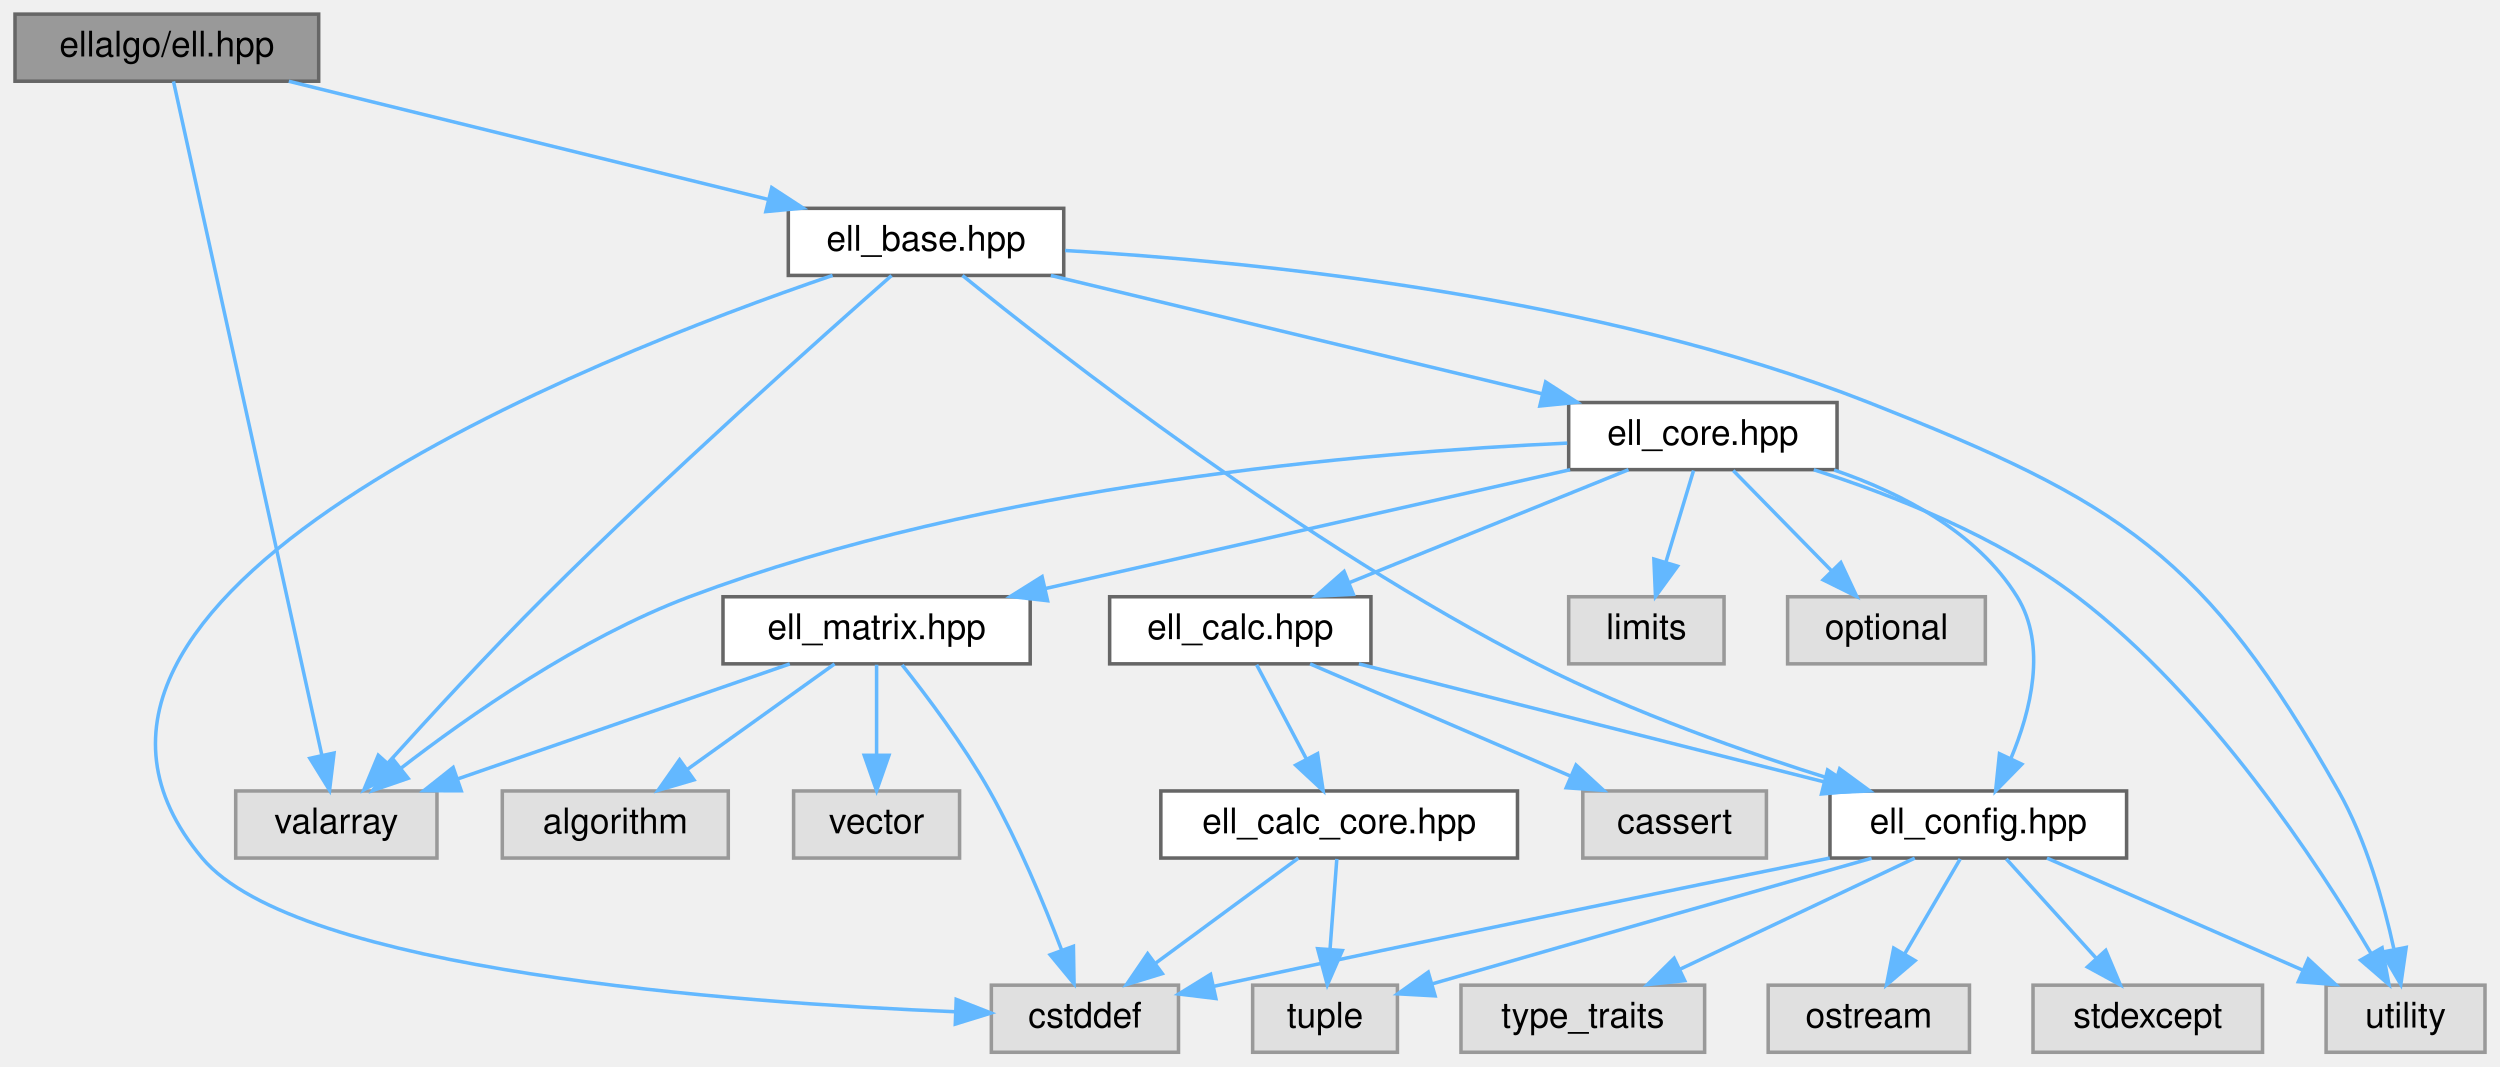
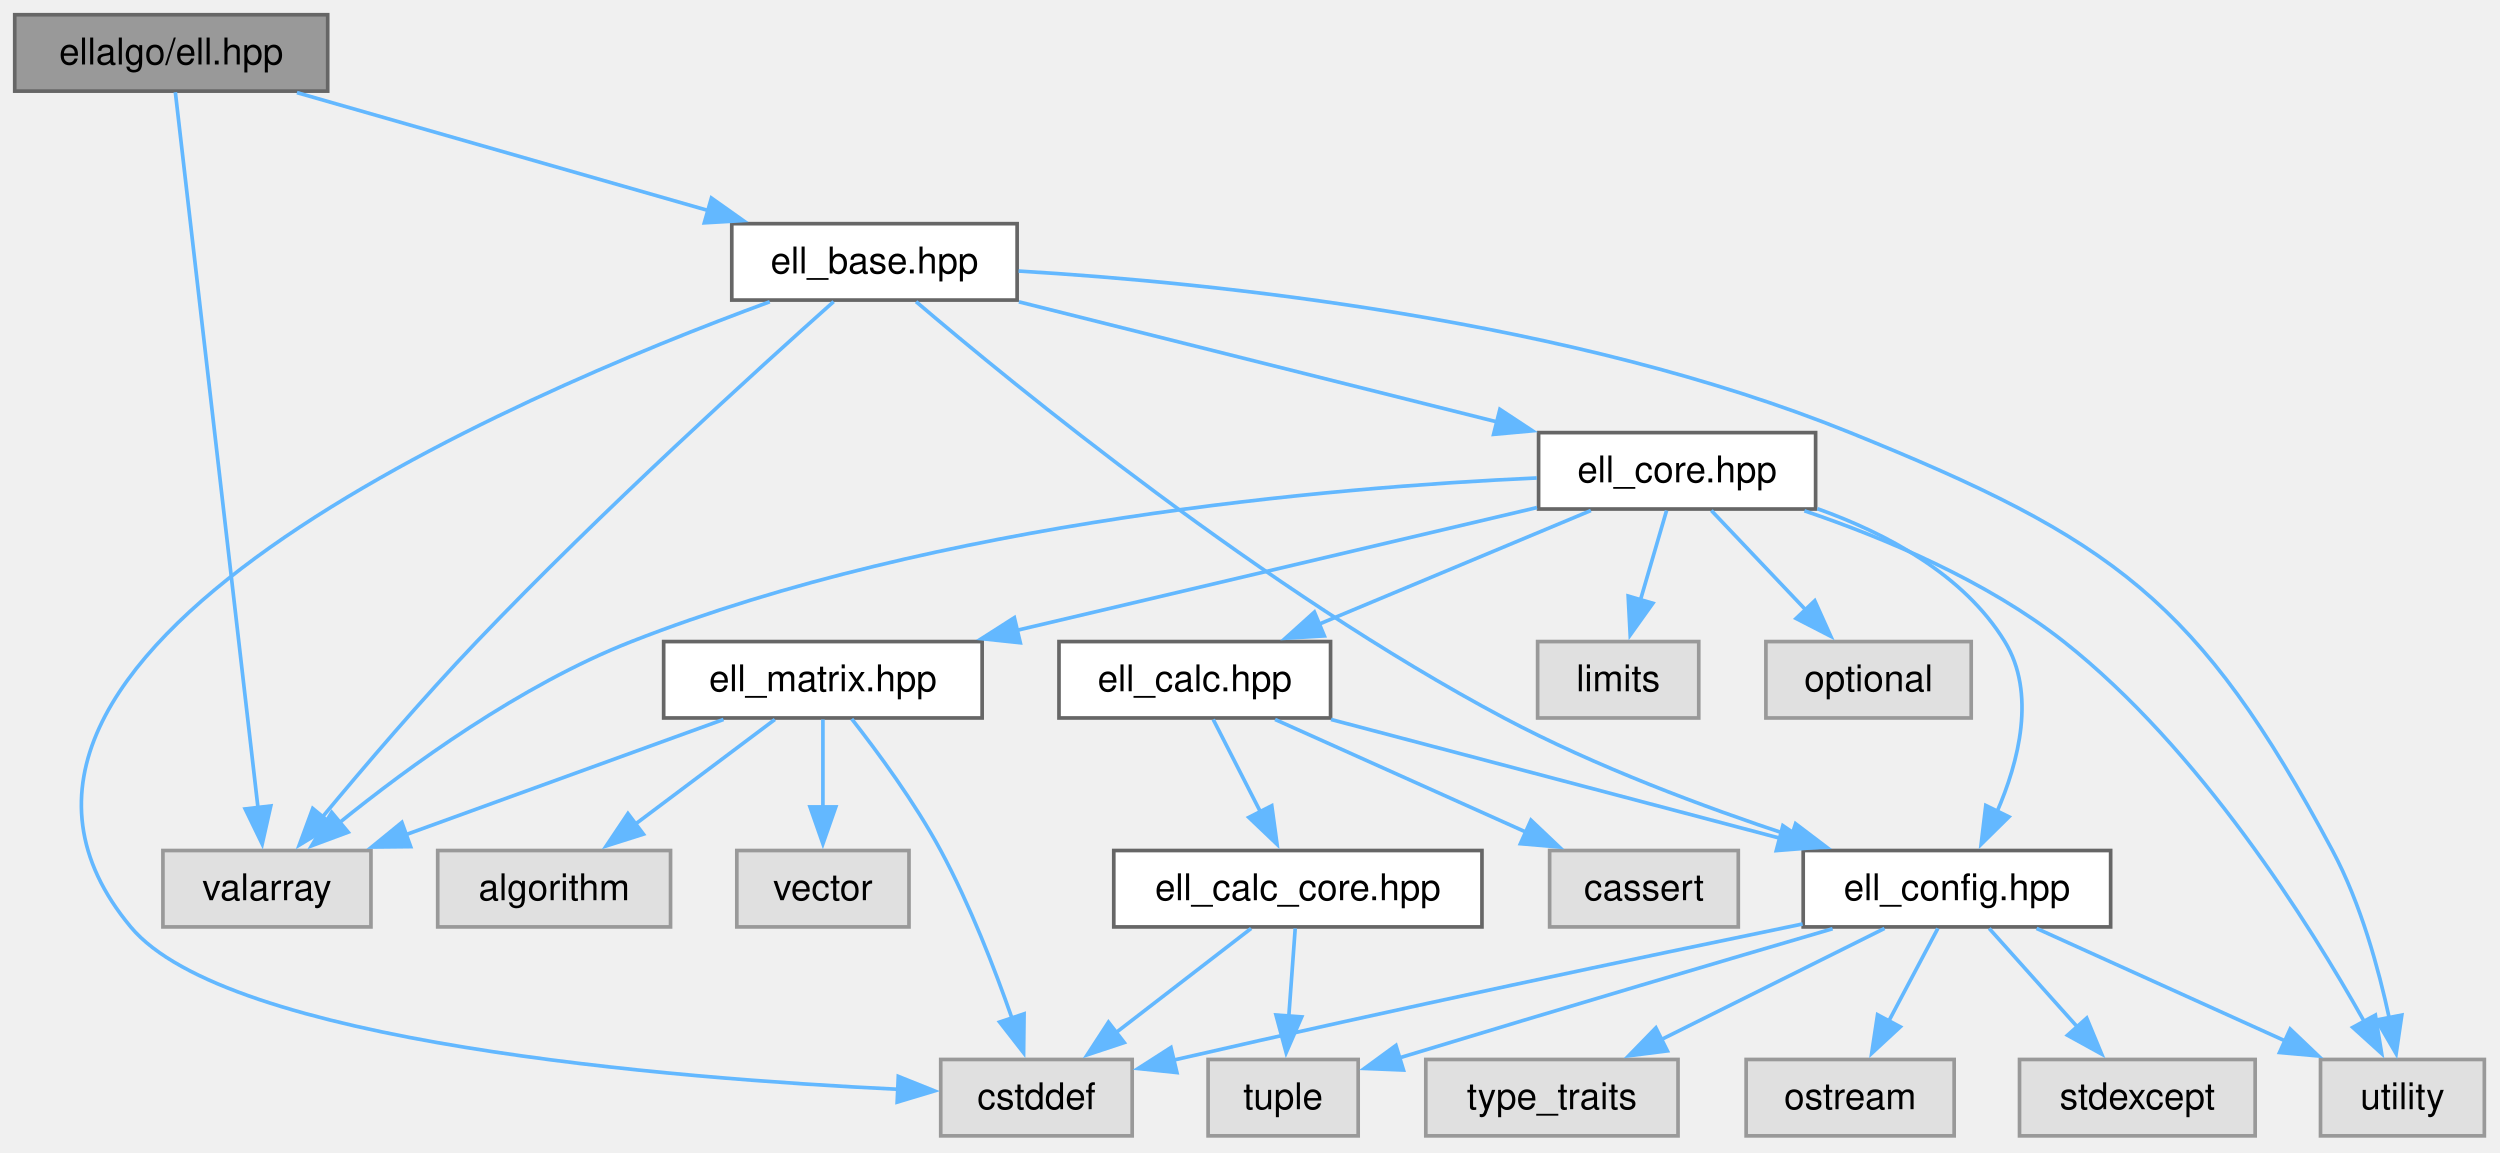
- <svg xmlns="http://www.w3.org/2000/svg" xmlns:xlink="http://www.w3.org/1999/xlink" width="708pt" height="302pt" viewBox="0.00 0.00 707.50 302.00">
-   <g id="graph0" class="graph" transform="scale(1 1) rotate(0) translate(4 298)">
+ <svg xmlns="http://www.w3.org/2000/svg" xmlns:xlink="http://www.w3.org/1999/xlink" width="679pt" height="313pt" viewBox="0.00 0.00 679.00 313.00">
+   <g id="graph0" class="graph" transform="scale(1 1) rotate(0) translate(4 308.5)">
    <g id="Node000001" class="node">
      <g id="a_Node000001">
-         <a xlink:title="Ellipsoid search space (classic Q-update strategy)">
-           <polygon fill="#999999" stroke="#666666" points="86,-294 0,-294 0,-275 86,-275 86,-294" />
-           <text text-anchor="middle" x="43" y="-282" font-family="Helvetica,sans-Serif" font-size="10.00">ellalgo/ell.hpp</text>
+         <a xlink:title="Ellipsoid search space (classic Q-update strategy).">
+           <polygon fill="#999999" stroke="#666666" points="85,-304.5 0,-304.5 0,-283.75 85,-283.75 85,-304.5" />
+           <text xml:space="preserve" text-anchor="middle" x="42.5" y="-291" font-family="Helvetica,sans-Serif" font-size="10.00">ellalgo/ell.hpp</text>
        </a>
      </g>
    </g>
    <g id="Node000002" class="node">
      <g id="a_Node000002">
        <a xlink:title=" ">
-           <polygon fill="#e0e0e0" stroke="#999999" points="119.5,-74 62.5,-74 62.5,-55 119.5,-55 119.5,-74" />
-           <text text-anchor="middle" x="91" y="-62" font-family="Helvetica,sans-Serif" font-size="10.00">valarray</text>
+           <polygon fill="#e0e0e0" stroke="#999999" points="96.75,-77.5 40.25,-77.5 40.25,-56.75 96.75,-56.75 96.75,-77.5" />
+           <text xml:space="preserve" text-anchor="middle" x="68.5" y="-64" font-family="Helvetica,sans-Serif" font-size="10.00">valarray</text>
        </a>
      </g>
    </g>
    <g id="edge1_Node000001_Node000002" class="edge">
      <g id="a_edge1_Node000001_Node000002">
        <a xlink:title=" ">
-           <path fill="none" stroke="#63b8ff" d="M44.88,-274.95C51.94,-242.88 76.97,-129.2 86.9,-84.12" />
-           <polygon fill="#63b8ff" stroke="#63b8ff" points="90.35,-84.74 89.08,-74.22 83.51,-83.24 90.35,-84.74" />
+           <path fill="none" stroke="#63b8ff" d="M43.62,-283.46C47.53,-249.63 60.64,-136.11 66.09,-88.94" />
+           <polygon fill="#63b8ff" stroke="#63b8ff" points="69.54,-89.6 67.21,-79.26 62.59,-88.79 69.54,-89.6" />
        </a>
      </g>
    </g>
    <g id="Node000003" class="node">
      <g id="a_Node000003">
-         <a xlink:href="ell__base_8hpp.html" target="_top" xlink:title="Shared ellipsoid search space base (compile-time Strategy)">
-           <polygon fill="white" stroke="#666666" points="297,-239 219,-239 219,-220 297,-220 297,-239" />
-           <text text-anchor="middle" x="258" y="-227" font-family="Helvetica,sans-Serif" font-size="10.00">ell_base.hpp</text>
+         <a xlink:href="ell__base_8hpp.html" target="_top" xlink:title="Shared ellipsoid search space base (compile-time Strategy).">
+           <polygon fill="white" stroke="#666666" points="272.25,-247.75 194.75,-247.75 194.75,-227 272.25,-227 272.25,-247.75" />
+           <text xml:space="preserve" text-anchor="middle" x="233.5" y="-234.25" font-family="Helvetica,sans-Serif" font-size="10.00">ell_base.hpp</text>
        </a>
      </g>
    </g>
    <g id="edge2_Node000001_Node000003" class="edge">
      <g id="a_edge2_Node000001_Node000003">
        <a xlink:title=" ">
-           <path fill="none" stroke="#63b8ff" d="M77.54,-274.98C114.42,-265.89 172.99,-251.46 213.34,-241.51" />
-           <polygon fill="#63b8ff" stroke="#63b8ff" points="214.31,-244.87 223.19,-239.08 212.64,-238.08 214.31,-244.87" />
+           <path fill="none" stroke="#63b8ff" d="M76.65,-283.34C107.92,-274.37 154.42,-261.04 188.67,-251.23" />
+           <polygon fill="#63b8ff" stroke="#63b8ff" points="189.22,-254.71 197.87,-248.59 187.29,-247.98 189.22,-254.71" />
        </a>
      </g>
    </g>
    <g id="edge5_Node000003_Node000002" class="edge">
      <g id="a_edge5_Node000003_Node000002">
        <a xlink:title=" ">
-           <path fill="none" stroke="#63b8ff" d="M248.23,-219.96C229,-203.05 185.05,-163.9 150,-129 134.43,-113.5 117.43,-95.02 105.69,-82.01" />
-           <polygon fill="#63b8ff" stroke="#63b8ff" points="108.09,-79.44 98.81,-74.33 102.88,-84.11 108.09,-79.44" />
+           <path fill="none" stroke="#63b8ff" d="M222.42,-226.58C202.45,-208.79 159.36,-169.71 125.5,-134.25 110.67,-118.73 94.81,-100.14 83.59,-86.63" />
+           <polygon fill="#63b8ff" stroke="#63b8ff" points="86.34,-84.47 77.28,-78.98 80.94,-88.92 86.34,-84.47" />
        </a>
      </g>
    </g>
    <g id="Node000004" class="node">
      <g id="a_Node000004">
        <a xlink:title=" ">
-           <polygon fill="#e0e0e0" stroke="#999999" points="329.5,-19 276.5,-19 276.5,0 329.5,0 329.5,-19" />
-           <text text-anchor="middle" x="303" y="-7" font-family="Helvetica,sans-Serif" font-size="10.00">cstddef</text>
+           <polygon fill="#e0e0e0" stroke="#999999" points="303.5,-20.75 251.5,-20.75 251.5,0 303.5,0 303.5,-20.75" />
+           <text xml:space="preserve" text-anchor="middle" x="277.5" y="-7.25" font-family="Helvetica,sans-Serif" font-size="10.00">cstddef</text>
        </a>
      </g>
    </g>
    <g id="edge3_Node000003_Node000004" class="edge">
      <g id="a_edge3_Node000003_Node000004">
        <a xlink:title=" ">
-           <path fill="none" stroke="#63b8ff" d="M231.53,-220C163.31,-196.76 -8.98,-128.99 53,-55 79.76,-23.05 203.35,-14.02 266.15,-11.48" />
-           <polygon fill="#63b8ff" stroke="#63b8ff" points="266.55,-14.97 276.41,-11.11 266.29,-7.98 266.55,-14.97" />
+           <path fill="none" stroke="#63b8ff" d="M205.06,-226.54C136.1,-201.22 -29.97,-130.6 31.5,-56.75 57.6,-25.39 177.9,-15.62 240.07,-12.64" />
+           <polygon fill="#63b8ff" stroke="#63b8ff" points="239.98,-16.15 249.81,-12.21 239.67,-9.16 239.98,-16.15" />
        </a>
      </g>
    </g>
    <g id="Node000005" class="node">
      <g id="a_Node000005">
        <a xlink:title=" ">
-           <polygon fill="#e0e0e0" stroke="#999999" points="699.5,-19 654.5,-19 654.5,0 699.5,0 699.5,-19" />
-           <text text-anchor="middle" x="677" y="-7" font-family="Helvetica,sans-Serif" font-size="10.00">utility</text>
+           <polygon fill="#e0e0e0" stroke="#999999" points="670.75,-20.75 626.25,-20.75 626.25,0 670.75,0 670.75,-20.75" />
+           <text xml:space="preserve" text-anchor="middle" x="648.5" y="-7.25" font-family="Helvetica,sans-Serif" font-size="10.00">utility</text>
        </a>
      </g>
    </g>
    <g id="edge4_Node000003_Node000005" class="edge">
      <g id="a_edge4_Node000003_Node000005">
        <a xlink:title=" ">
-           <path fill="none" stroke="#63b8ff" d="M297.38,-227.06C350.7,-223.98 448.04,-214.31 525,-184 596.37,-155.89 620.27,-140.79 658,-74 665.88,-60.05 670.81,-42.49 673.67,-29.38" />
-           <polygon fill="#63b8ff" stroke="#63b8ff" points="677.17,-29.69 675.66,-19.2 670.3,-28.34 677.17,-29.69" />
+           <path fill="none" stroke="#63b8ff" d="M272.65,-234.88C325.65,-231.71 422.35,-221.83 498.5,-191 569.91,-162.09 593.18,-145.44 629.5,-77.5 637.17,-63.14 642.06,-45.33 644.96,-31.81" />
+           <polygon fill="#63b8ff" stroke="#63b8ff" points="648.33,-32.8 646.79,-22.31 641.46,-31.47 648.33,-32.8" />
        </a>
      </g>
    </g>
    <g id="Node000006" class="node">
      <g id="a_Node000006">
        <a xlink:href="ell__config_8hpp.html" target="_top" xlink:title="Configuration types and constants for the ellipsoid algorithm.">
-           <polygon fill="white" stroke="#666666" points="598,-74 514,-74 514,-55 598,-55 598,-74" />
-           <text text-anchor="middle" x="556" y="-62" font-family="Helvetica,sans-Serif" font-size="10.00">ell_config.hpp</text>
+           <polygon fill="white" stroke="#666666" points="569.25,-77.5 485.75,-77.5 485.75,-56.75 569.25,-56.75 569.25,-77.5" />
+           <text xml:space="preserve" text-anchor="middle" x="527.5" y="-64" font-family="Helvetica,sans-Serif" font-size="10.00">ell_config.hpp</text>
        </a>
      </g>
    </g>
    <g id="edge6_Node000003_Node000006" class="edge">
      <g id="a_edge6_Node000003_Node000006">
        <a xlink:title=" ">
-           <path fill="none" stroke="#63b8ff" d="M268.32,-219.99C294.26,-198.95 364.83,-143.72 431,-110 458.06,-96.21 490.4,-84.82 515.4,-77.02" />
-           <polygon fill="#63b8ff" stroke="#63b8ff" points="516.75,-80.27 525.29,-74 514.7,-73.57 516.75,-80.27" />
+           <path fill="none" stroke="#63b8ff" d="M244.8,-226.57C271.2,-204.06 339.61,-147.97 404.5,-113.5 429.32,-100.32 458.8,-89.3 482.68,-81.42" />
+           <polygon fill="#63b8ff" stroke="#63b8ff" points="483.68,-84.78 492.12,-78.38 481.53,-78.11 483.68,-84.78" />
        </a>
      </g>
    </g>
    <g id="Node000011" class="node">
      <g id="a_Node000011">
        <a xlink:href="ell__core_8hpp.html" target="_top" xlink:title="Ellipsoid search space core with matrix update.">
-           <polygon fill="white" stroke="#666666" points="516,-184 440,-184 440,-165 516,-165 516,-184" />
-           <text text-anchor="middle" x="478" y="-172" font-family="Helvetica,sans-Serif" font-size="10.00">ell_core.hpp</text>
+           <polygon fill="white" stroke="#666666" points="489.12,-191 413.88,-191 413.88,-170.25 489.12,-170.25 489.12,-191" />
+           <text xml:space="preserve" text-anchor="middle" x="451.5" y="-177.5" font-family="Helvetica,sans-Serif" font-size="10.00">ell_core.hpp</text>
        </a>
      </g>
    </g>
    <g id="edge13_Node000003_Node000011" class="edge">
      <g id="a_edge13_Node000003_Node000011">
        <a xlink:title=" ">
-           <path fill="none" stroke="#63b8ff" d="M293.35,-219.98C331.16,-210.87 391.26,-196.4 432.57,-186.45" />
-           <polygon fill="#63b8ff" stroke="#63b8ff" points="433.47,-189.83 442.38,-184.08 431.83,-183.02 433.47,-189.83" />
+           <path fill="none" stroke="#63b8ff" d="M272.73,-226.52C309.1,-217.39 363.35,-203.76 402.55,-193.92" />
+           <polygon fill="#63b8ff" stroke="#63b8ff" points="403.37,-197.32 412.22,-191.49 401.66,-190.53 403.37,-197.32" />
        </a>
      </g>
    </g>
    <g id="edge7_Node000006_Node000004" class="edge">
      <g id="a_edge7_Node000006_Node000004">
        <a xlink:title=" ">
-           <path fill="none" stroke="#63b8ff" d="M513.94,-55C470.56,-46.19 400.99,-31.92 341,-19 340.54,-18.9 340.07,-18.8 339.6,-18.7" />
-           <polygon fill="#63b8ff" stroke="#63b8ff" points="340.08,-15.22 329.56,-16.5 338.58,-22.06 340.08,-15.22" />
+           <path fill="none" stroke="#63b8ff" d="M485.58,-57.55C442.75,-48.7 374.37,-34.31 315.5,-20.75 315.26,-20.69 315.02,-20.64 314.78,-20.58" />
+           <polygon fill="#63b8ff" stroke="#63b8ff" points="315.65,-17.19 305.11,-18.29 314.03,-24 315.65,-17.19" />
        </a>
      </g>
    </g>
    <g id="edge12_Node000006_Node000005" class="edge">
      <g id="a_edge12_Node000006_Node000005">
        <a xlink:title=" ">
-           <path fill="none" stroke="#63b8ff" d="M575.44,-54.98C594.99,-46.42 625.38,-33.11 647.82,-23.28" />
-           <polygon fill="#63b8ff" stroke="#63b8ff" points="649.45,-26.39 657.21,-19.17 646.64,-19.98 649.45,-26.39" />
+           <path fill="none" stroke="#63b8ff" d="M549.13,-56.34C567.97,-47.81 595.54,-35.34 616.86,-25.69" />
+           <polygon fill="#63b8ff" stroke="#63b8ff" points="618.01,-29.01 625.68,-21.7 615.12,-22.64 618.01,-29.01" />
        </a>
      </g>
    </g>
    <g id="Node000007" class="node">
      <g id="a_Node000007">
        <a xlink:title=" ">
-           <polygon fill="#e0e0e0" stroke="#999999" points="553.5,-19 496.5,-19 496.5,0 553.5,0 553.5,-19" />
-           <text text-anchor="middle" x="525" y="-7" font-family="Helvetica,sans-Serif" font-size="10.00">ostream</text>
+           <polygon fill="#e0e0e0" stroke="#999999" points="526.75,-20.75 470.25,-20.75 470.25,0 526.75,0 526.75,-20.75" />
+           <text xml:space="preserve" text-anchor="middle" x="498.5" y="-7.25" font-family="Helvetica,sans-Serif" font-size="10.00">ostream</text>
        </a>
      </g>
    </g>
    <g id="edge8_Node000006_Node000007" class="edge">
      <g id="a_edge8_Node000006_Node000007">
        <a xlink:title=" ">
-           <path fill="none" stroke="#63b8ff" d="M550.88,-54.75C546.64,-47.49 540.47,-36.95 535.22,-27.98" />
-           <polygon fill="#63b8ff" stroke="#63b8ff" points="538.09,-25.95 530.02,-19.09 532.05,-29.49 538.09,-25.95" />
+           <path fill="none" stroke="#63b8ff" d="M522.32,-56.34C518.6,-49.33 513.48,-39.66 508.94,-31.08" />
+           <polygon fill="#63b8ff" stroke="#63b8ff" points="512.12,-29.61 504.35,-22.42 505.94,-32.89 512.12,-29.61" />
        </a>
      </g>
    </g>
    <g id="Node000008" class="node">
      <g id="a_Node000008">
        <a xlink:title=" ">
-           <polygon fill="#e0e0e0" stroke="#999999" points="636.5,-19 571.5,-19 571.5,0 636.5,0 636.5,-19" />
-           <text text-anchor="middle" x="604" y="-7" font-family="Helvetica,sans-Serif" font-size="10.00">stdexcept</text>
+           <polygon fill="#e0e0e0" stroke="#999999" points="608.5,-20.75 544.5,-20.75 544.5,0 608.5,0 608.5,-20.75" />
+           <text xml:space="preserve" text-anchor="middle" x="576.5" y="-7.25" font-family="Helvetica,sans-Serif" font-size="10.00">stdexcept</text>
        </a>
      </g>
    </g>
    <g id="edge9_Node000006_Node000008" class="edge">
      <g id="a_edge9_Node000006_Node000008">
        <a xlink:title=" ">
-           <path fill="none" stroke="#63b8ff" d="M563.93,-54.75C570.85,-47.11 581.07,-35.82 589.45,-26.56" />
-           <polygon fill="#63b8ff" stroke="#63b8ff" points="592.1,-28.85 596.22,-19.09 586.91,-24.15 592.1,-28.85" />
+           <path fill="none" stroke="#63b8ff" d="M536.26,-56.34C542.95,-48.86 552.35,-38.36 560.39,-29.38" />
+           <polygon fill="#63b8ff" stroke="#63b8ff" points="562.75,-31.99 566.81,-22.21 557.53,-27.32 562.75,-31.99" />
        </a>
      </g>
    </g>
    <g id="Node000009" class="node">
      <g id="a_Node000009">
        <a xlink:title=" ">
-           <polygon fill="#e0e0e0" stroke="#999999" points="391.5,-19 350.5,-19 350.5,0 391.5,0 391.5,-19" />
-           <text text-anchor="middle" x="371" y="-7" font-family="Helvetica,sans-Serif" font-size="10.00">tuple</text>
+           <polygon fill="#e0e0e0" stroke="#999999" points="364.88,-20.75 324.12,-20.75 324.12,0 364.88,0 364.88,-20.75" />
+           <text xml:space="preserve" text-anchor="middle" x="344.5" y="-7.25" font-family="Helvetica,sans-Serif" font-size="10.00">tuple</text>
        </a>
      </g>
    </g>
    <g id="edge10_Node000006_Node000009" class="edge">
      <g id="a_edge10_Node000006_Node000009">
        <a xlink:title=" ">
-           <path fill="none" stroke="#63b8ff" d="M525.78,-54.95C496.31,-46.6 449.95,-33.41 401.34,-19.37" />
-           <polygon fill="#63b8ff" stroke="#63b8ff" points="402.17,-15.97 391.59,-16.55 400.22,-22.69 402.17,-15.97" />
+           <path fill="none" stroke="#63b8ff" d="M493.73,-56.26C464.94,-47.82 422.19,-35.21 376,-21.17" />
+           <polygon fill="#63b8ff" stroke="#63b8ff" points="377.18,-17.88 366.59,-18.31 375.14,-24.57 377.18,-17.88" />
        </a>
      </g>
    </g>
    <g id="Node000010" class="node">
      <g id="a_Node000010">
        <a xlink:title=" ">
-           <polygon fill="#e0e0e0" stroke="#999999" points="478.5,-19 409.5,-19 409.5,0 478.5,0 478.5,-19" />
-           <text text-anchor="middle" x="444" y="-7" font-family="Helvetica,sans-Serif" font-size="10.00">type_traits</text>
+           <polygon fill="#e0e0e0" stroke="#999999" points="451.75,-20.75 383.25,-20.75 383.25,0 451.75,0 451.75,-20.75" />
+           <text xml:space="preserve" text-anchor="middle" x="417.5" y="-7.25" font-family="Helvetica,sans-Serif" font-size="10.00">type_traits</text>
        </a>
      </g>
    </g>
    <g id="edge11_Node000006_Node000010" class="edge">
      <g id="a_edge11_Node000006_Node000010">
        <a xlink:title=" ">
-           <path fill="none" stroke="#63b8ff" d="M538.01,-54.98C520.07,-46.5 492.28,-33.35 471.57,-23.54" />
-           <polygon fill="#63b8ff" stroke="#63b8ff" points="472.86,-20.28 462.32,-19.17 469.86,-26.61 472.86,-20.28" />
+           <path fill="none" stroke="#63b8ff" d="M507.83,-56.34C490.94,-47.93 466.33,-35.68 447.07,-26.09" />
+           <polygon fill="#63b8ff" stroke="#63b8ff" points="448.86,-23.08 438.35,-21.75 445.74,-29.34 448.86,-23.08" />
        </a>
      </g>
    </g>
    <g id="edge17_Node000011_Node000002" class="edge">
      <g id="a_edge17_Node000011_Node000002">
        <a xlink:title=" ">
-           <path fill="none" stroke="#63b8ff" d="M439.6,-172.51C383.33,-169.97 275.95,-160.95 191,-129 159.95,-117.32 128.33,-95.15 109.18,-80.35" />
-           <polygon fill="#63b8ff" stroke="#63b8ff" points="111.33,-77.58 101.31,-74.13 106.99,-83.07 111.33,-77.58" />
+           <path fill="none" stroke="#63b8ff" d="M413.39,-178.68C357.59,-176.16 251.17,-167.06 167.5,-134.25 137.38,-122.44 107.07,-100.35 88.07,-84.96" />
+           <polygon fill="#63b8ff" stroke="#63b8ff" points="90.56,-82.48 80.63,-78.79 86.09,-87.87 90.56,-82.48" />
        </a>
      </g>
    </g>
    <g id="edge16_Node000011_Node000005" class="edge">
      <g id="a_edge16_Node000011_Node000005">
        <a xlink:title=" ">
-           <path fill="none" stroke="#63b8ff" d="M509.41,-164.96C531.74,-157.83 561.62,-146.06 584,-129 621.45,-100.44 652.24,-53.42 667.2,-28.04" />
-           <polygon fill="#63b8ff" stroke="#63b8ff" points="670.35,-29.59 672.3,-19.18 664.28,-26.1 670.35,-29.59" />
+           <path fill="none" stroke="#63b8ff" d="M486.08,-169.76C507.82,-162.39 535.61,-150.73 556.5,-134.25 593.48,-105.07 623.25,-57.61 638.14,-31.02" />
+           <polygon fill="#63b8ff" stroke="#63b8ff" points="641.15,-32.8 642.86,-22.35 635.01,-29.46 641.15,-32.8" />
        </a>
      </g>
    </g>
    <g id="edge24_Node000011_Node000006" class="edge">
      <g id="a_edge24_Node000011_Node000006">
        <a xlink:title=" ">
-           <path fill="none" stroke="#63b8ff" d="M515.15,-164.9C534.16,-158.41 555.65,-147.37 567,-129 575.53,-115.2 570.87,-96.65 565.22,-83.17" />
-           <polygon fill="#63b8ff" stroke="#63b8ff" points="568.33,-81.57 560.91,-74.01 562,-84.55 568.33,-81.57" />
+           <path fill="none" stroke="#63b8ff" d="M489.58,-170.34C508.37,-163.63 529.36,-152.44 540.5,-134.25 549.08,-120.24 544.34,-101.7 538.3,-87.81" />
+           <polygon fill="#63b8ff" stroke="#63b8ff" points="541.63,-86.65 534.08,-79.21 535.34,-89.73 541.63,-86.65" />
        </a>
      </g>
    </g>
    <g id="Node000012" class="node">
      <g id="a_Node000012">
        <a xlink:title=" ">
-           <polygon fill="#e0e0e0" stroke="#999999" points="484,-129 440,-129 440,-110 484,-110 484,-129" />
-           <text text-anchor="middle" x="462" y="-117" font-family="Helvetica,sans-Serif" font-size="10.00">limits</text>
+           <polygon fill="#e0e0e0" stroke="#999999" points="457.38,-134.25 413.62,-134.25 413.62,-113.5 457.38,-113.5 457.38,-134.25" />
+           <text xml:space="preserve" text-anchor="middle" x="435.5" y="-120.75" font-family="Helvetica,sans-Serif" font-size="10.00">limits</text>
        </a>
      </g>
    </g>
    <g id="edge14_Node000011_Node000012" class="edge">
      <g id="a_edge14_Node000011_Node000012">
        <a xlink:title=" ">
-           <path fill="none" stroke="#63b8ff" d="M475.36,-164.75C473.24,-157.72 470.19,-147.62 467.54,-138.84" />
-           <polygon fill="#63b8ff" stroke="#63b8ff" points="470.83,-137.65 464.59,-129.09 464.13,-139.67 470.83,-137.65" />
+           <path fill="none" stroke="#63b8ff" d="M448.64,-169.84C446.66,-163.06 443.95,-153.8 441.51,-145.44" />
+           <polygon fill="#63b8ff" stroke="#63b8ff" points="444.92,-144.65 438.76,-136.03 438.21,-146.61 444.92,-144.65" />
        </a>
      </g>
    </g>
    <g id="Node000013" class="node">
      <g id="a_Node000013">
        <a xlink:title=" ">
-           <polygon fill="#e0e0e0" stroke="#999999" points="558,-129 502,-129 502,-110 558,-110 558,-129" />
-           <text text-anchor="middle" x="530" y="-117" font-family="Helvetica,sans-Serif" font-size="10.00">optional</text>
+           <polygon fill="#e0e0e0" stroke="#999999" points="531.38,-134.25 475.62,-134.25 475.62,-113.5 531.38,-113.5 531.38,-134.25" />
+           <text xml:space="preserve" text-anchor="middle" x="503.5" y="-120.75" font-family="Helvetica,sans-Serif" font-size="10.00">optional</text>
        </a>
      </g>
    </g>
    <g id="edge15_Node000011_Node000013" class="edge">
      <g id="a_edge15_Node000011_Node000013">
        <a xlink:title=" ">
-           <path fill="none" stroke="#63b8ff" d="M486.59,-164.75C494.16,-157.03 505.38,-145.6 514.51,-136.28" />
-           <polygon fill="#63b8ff" stroke="#63b8ff" points="517.07,-138.68 521.57,-129.09 512.07,-133.78 517.07,-138.68" />
+           <path fill="none" stroke="#63b8ff" d="M460.8,-169.84C467.9,-162.36 477.87,-151.86 486.4,-142.88" />
+           <polygon fill="#63b8ff" stroke="#63b8ff" points="488.89,-145.34 493.24,-135.68 483.82,-140.52 488.89,-145.34" />
        </a>
      </g>
    </g>
    <g id="Node000014" class="node">
      <g id="a_Node000014">
        <a xlink:href="ell__calc_8hpp.html" target="_top" xlink:title="Ellipsoid computation layer with cut dispatch.">
-           <polygon fill="white" stroke="#666666" points="384,-129 310,-129 310,-110 384,-110 384,-129" />
-           <text text-anchor="middle" x="347" y="-117" font-family="Helvetica,sans-Serif" font-size="10.00">ell_calc.hpp</text>
+           <polygon fill="white" stroke="#666666" points="357.38,-134.25 283.62,-134.25 283.62,-113.5 357.38,-113.5 357.38,-134.25" />
+           <text xml:space="preserve" text-anchor="middle" x="320.5" y="-120.75" font-family="Helvetica,sans-Serif" font-size="10.00">ell_calc.hpp</text>
        </a>
      </g>
    </g>
    <g id="edge18_Node000011_Node000014" class="edge">
      <g id="a_edge18_Node000011_Node000014">
        <a xlink:title=" ">
-           <path fill="none" stroke="#63b8ff" d="M456.95,-164.98C435.59,-156.34 402.3,-142.87 377.94,-133.02" />
-           <polygon fill="#63b8ff" stroke="#63b8ff" points="379.01,-129.68 368.43,-129.17 376.39,-136.17 379.01,-129.68" />
+           <path fill="none" stroke="#63b8ff" d="M428.08,-169.84C407.5,-161.23 377.3,-148.61 354.13,-138.93" />
+           <polygon fill="#63b8ff" stroke="#63b8ff" points="355.69,-135.79 345.11,-135.16 352.99,-142.25 355.69,-135.79" />
        </a>
      </g>
    </g>
    <g id="Node000017" class="node">
      <g id="a_Node000017">
        <a xlink:href="ell__matrix_8hpp.html" target="_top" xlink:title="Square matrix with flat storage and strided views.">
-           <polygon fill="white" stroke="#666666" points="287.5,-129 200.5,-129 200.5,-110 287.5,-110 287.5,-129" />
-           <text text-anchor="middle" x="244" y="-117" font-family="Helvetica,sans-Serif" font-size="10.00">ell_matrix.hpp</text>
+           <polygon fill="white" stroke="#666666" points="262.75,-134.25 176.25,-134.25 176.25,-113.5 262.75,-113.5 262.75,-134.25" />
+           <text xml:space="preserve" text-anchor="middle" x="219.5" y="-120.75" font-family="Helvetica,sans-Serif" font-size="10.00">ell_matrix.hpp</text>
        </a>
      </g>
    </g>
    <g id="edge25_Node000011_Node000017" class="edge">
      <g id="a_edge25_Node000011_Node000017">
        <a xlink:title=" ">
-           <path fill="none" stroke="#63b8ff" d="M440.4,-164.98C400.01,-155.84 335.72,-141.27 291.77,-131.32" />
-           <polygon fill="#63b8ff" stroke="#63b8ff" points="292.42,-127.88 281.89,-129.08 290.87,-134.7 292.42,-127.88" />
+           <path fill="none" stroke="#63b8ff" d="M413.45,-170.65C374.98,-161.57 315.22,-147.46 272.2,-137.31" />
+           <polygon fill="#63b8ff" stroke="#63b8ff" points="273.11,-133.93 262.57,-135.04 271.5,-140.74 273.11,-133.93" />
        </a>
      </g>
    </g>
    <g id="edge23_Node000014_Node000006" class="edge">
      <g id="a_edge23_Node000014_Node000006">
        <a xlink:title=" ">
-           <path fill="none" stroke="#63b8ff" d="M380.58,-109.98C416.35,-100.91 473.12,-86.52 512.34,-76.57" />
-           <polygon fill="#63b8ff" stroke="#63b8ff" points="513.32,-79.93 522.16,-74.08 511.6,-73.15 513.32,-79.93" />
+           <path fill="none" stroke="#63b8ff" d="M357.51,-113.09C391.55,-104.08 442.23,-90.68 479.4,-80.85" />
+           <polygon fill="#63b8ff" stroke="#63b8ff" points="480.23,-84.25 489,-78.31 478.44,-77.48 480.23,-84.25" />
        </a>
      </g>
    </g>
    <g id="Node000015" class="node">
      <g id="a_Node000015">
        <a xlink:title=" ">
-           <polygon fill="#e0e0e0" stroke="#999999" points="496,-74 444,-74 444,-55 496,-55 496,-74" />
-           <text text-anchor="middle" x="470" y="-62" font-family="Helvetica,sans-Serif" font-size="10.00">cassert</text>
+           <polygon fill="#e0e0e0" stroke="#999999" points="468.12,-77.5 416.88,-77.5 416.88,-56.75 468.12,-56.75 468.12,-77.5" />
+           <text xml:space="preserve" text-anchor="middle" x="442.5" y="-64" font-family="Helvetica,sans-Serif" font-size="10.00">cassert</text>
        </a>
      </g>
    </g>
    <g id="edge19_Node000014_Node000015" class="edge">
      <g id="a_edge19_Node000014_Node000015">
        <a xlink:title=" ">
-           <path fill="none" stroke="#63b8ff" d="M366.76,-109.98C386.73,-101.38 417.8,-87.99 440.65,-78.15" />
-           <polygon fill="#63b8ff" stroke="#63b8ff" points="442.08,-81.34 449.88,-74.17 439.31,-74.91 442.08,-81.34" />
+           <path fill="none" stroke="#63b8ff" d="M342.31,-113.09C361.31,-104.56 389.1,-92.09 410.59,-82.44" />
+           <polygon fill="#63b8ff" stroke="#63b8ff" points="411.81,-85.74 419.5,-78.45 408.94,-79.35 411.81,-85.74" />
        </a>
      </g>
    </g>
    <g id="Node000016" class="node">
      <g id="a_Node000016">
        <a xlink:href="ell__calc__core_8hpp.html" target="_top" xlink:title="Core ellipsoid calculation routines.">
-           <polygon fill="white" stroke="#666666" points="425.5,-74 324.5,-74 324.5,-55 425.5,-55 425.5,-74" />
-           <text text-anchor="middle" x="375" y="-62" font-family="Helvetica,sans-Serif" font-size="10.00">ell_calc_core.hpp</text>
+           <polygon fill="white" stroke="#666666" points="398.5,-77.5 298.5,-77.5 298.5,-56.75 398.5,-56.75 398.5,-77.5" />
+           <text xml:space="preserve" text-anchor="middle" x="348.5" y="-64" font-family="Helvetica,sans-Serif" font-size="10.00">ell_calc_core.hpp</text>
        </a>
      </g>
    </g>
    <g id="edge20_Node000014_Node000016" class="edge">
      <g id="a_edge20_Node000014_Node000016">
        <a xlink:title=" ">
-           <path fill="none" stroke="#63b8ff" d="M351.62,-109.75C355.46,-102.49 361.02,-91.95 365.76,-82.98" />
-           <polygon fill="#63b8ff" stroke="#63b8ff" points="368.89,-84.57 370.46,-74.09 362.7,-81.3 368.89,-84.57" />
+           <path fill="none" stroke="#63b8ff" d="M325.51,-113.09C329.09,-106.08 334.04,-96.41 338.42,-87.83" />
+           <polygon fill="#63b8ff" stroke="#63b8ff" points="341.41,-89.67 342.85,-79.18 335.18,-86.49 341.41,-89.67" />
        </a>
      </g>
    </g>
    <g id="edge21_Node000016_Node000004" class="edge">
      <g id="a_edge21_Node000016_Node000004">
        <a xlink:title=" ">
-           <path fill="none" stroke="#63b8ff" d="M363.43,-54.98C352.58,-47 336.12,-34.88 323.12,-25.31" />
-           <polygon fill="#63b8ff" stroke="#63b8ff" points="324.91,-22.28 314.78,-19.17 320.76,-27.92 324.91,-22.28" />
+           <path fill="none" stroke="#63b8ff" d="M335.81,-56.34C325.61,-48.47 311.06,-37.25 299.04,-27.99" />
+           <polygon fill="#63b8ff" stroke="#63b8ff" points="301.34,-25.34 291.28,-22 297.06,-30.88 301.34,-25.34" />
        </a>
      </g>
    </g>
    <g id="edge22_Node000016_Node000009" class="edge">
      <g id="a_edge22_Node000016_Node000009">
        <a xlink:title=" ">
-           <path fill="none" stroke="#63b8ff" d="M374.34,-54.75C373.82,-47.8 373.06,-37.85 372.41,-29.13" />
-           <polygon fill="#63b8ff" stroke="#63b8ff" points="375.89,-28.8 371.65,-19.09 368.91,-29.32 375.89,-28.8" />
+           <path fill="none" stroke="#63b8ff" d="M347.78,-56.34C347.3,-49.72 346.64,-40.72 346.04,-32.52" />
+           <polygon fill="#63b8ff" stroke="#63b8ff" points="349.54,-32.31 345.32,-22.59 342.56,-32.82 349.54,-32.31" />
        </a>
      </g>
    </g>
    <g id="edge28_Node000017_Node000002" class="edge">
      <g id="a_edge28_Node000017_Node000002">
        <a xlink:title=" ">
-           <path fill="none" stroke="#63b8ff" d="M219.42,-109.98C193.95,-101.16 153.96,-87.31 125.37,-77.41" />
-           <polygon fill="#63b8ff" stroke="#63b8ff" points="126.37,-74.05 115.77,-74.08 124.08,-80.66 126.37,-74.05" />
+           <path fill="none" stroke="#63b8ff" d="M192.5,-113.09C168.42,-104.36 132.92,-91.48 106.07,-81.75" />
+           <polygon fill="#63b8ff" stroke="#63b8ff" points="107.53,-78.55 96.94,-78.44 105.15,-85.14 107.53,-78.55" />
        </a>
      </g>
    </g>
    <g id="edge27_Node000017_Node000004" class="edge">
      <g id="a_edge27_Node000017_Node000004">
        <a xlink:title=" ">
-           <path fill="none" stroke="#63b8ff" d="M251.24,-109.69C258.16,-100.98 268.62,-87.1 276,-74 284.17,-59.48 291.43,-42 296.36,-29.06" />
-           <polygon fill="#63b8ff" stroke="#63b8ff" points="299.74,-30.01 299.92,-19.42 293.17,-27.59 299.74,-30.01" />
+           <path fill="none" stroke="#63b8ff" d="M227.34,-113.23C234.31,-104.33 244.46,-90.57 251.5,-77.5 259.39,-62.87 266.18,-45.32 270.84,-31.98" />
+           <polygon fill="#63b8ff" stroke="#63b8ff" points="274.14,-33.14 274.01,-22.55 267.5,-30.91 274.14,-33.14" />
        </a>
      </g>
    </g>
    <g id="Node000018" class="node">
      <g id="a_Node000018">
        <a xlink:title=" ">
-           <polygon fill="#e0e0e0" stroke="#999999" points="202,-74 138,-74 138,-55 202,-55 202,-74" />
-           <text text-anchor="middle" x="170" y="-62" font-family="Helvetica,sans-Serif" font-size="10.00">algorithm</text>
+           <polygon fill="#e0e0e0" stroke="#999999" points="178.12,-77.5 114.88,-77.5 114.88,-56.75 178.12,-56.75 178.12,-77.5" />
+           <text xml:space="preserve" text-anchor="middle" x="146.5" y="-64" font-family="Helvetica,sans-Serif" font-size="10.00">algorithm</text>
        </a>
      </g>
    </g>
    <g id="edge26_Node000017_Node000018" class="edge">
      <g id="a_edge26_Node000017_Node000018">
        <a xlink:title=" ">
-           <path fill="none" stroke="#63b8ff" d="M232.11,-109.98C220.85,-101.92 203.71,-89.65 190.29,-80.03" />
-           <polygon fill="#63b8ff" stroke="#63b8ff" points="192.27,-77.15 182.11,-74.17 188.2,-82.84 192.27,-77.15" />
+           <path fill="none" stroke="#63b8ff" d="M206.45,-113.09C195.86,-105.15 180.71,-93.78 168.28,-84.46" />
+           <polygon fill="#63b8ff" stroke="#63b8ff" points="170.75,-81.94 160.65,-78.74 166.55,-87.54 170.75,-81.94" />
        </a>
      </g>
    </g>
    <g id="Node000019" class="node">
      <g id="a_Node000019">
        <a xlink:title=" ">
-           <polygon fill="#e0e0e0" stroke="#999999" points="267.5,-74 220.5,-74 220.5,-55 267.5,-55 267.5,-74" />
-           <text text-anchor="middle" x="244" y="-62" font-family="Helvetica,sans-Serif" font-size="10.00">vector</text>
+           <polygon fill="#e0e0e0" stroke="#999999" points="242.88,-77.5 196.12,-77.5 196.12,-56.75 242.88,-56.75 242.88,-77.5" />
+           <text xml:space="preserve" text-anchor="middle" x="219.5" y="-64" font-family="Helvetica,sans-Serif" font-size="10.00">vector</text>
        </a>
      </g>
    </g>
    <g id="edge29_Node000017_Node000019" class="edge">
      <g id="a_edge29_Node000017_Node000019">
        <a xlink:title=" ">
-           <path fill="none" stroke="#63b8ff" d="M244,-109.75C244,-102.8 244,-92.85 244,-84.13" />
-           <polygon fill="#63b8ff" stroke="#63b8ff" points="247.5,-84.09 244,-74.09 240.5,-84.09 247.5,-84.09" />
+           <path fill="none" stroke="#63b8ff" d="M219.5,-113.09C219.5,-106.47 219.5,-97.47 219.5,-89.27" />
+           <polygon fill="#63b8ff" stroke="#63b8ff" points="223,-89.34 219.5,-79.34 216,-89.34 223,-89.34" />
        </a>
      </g>
    </g>
  </g>
</svg>
